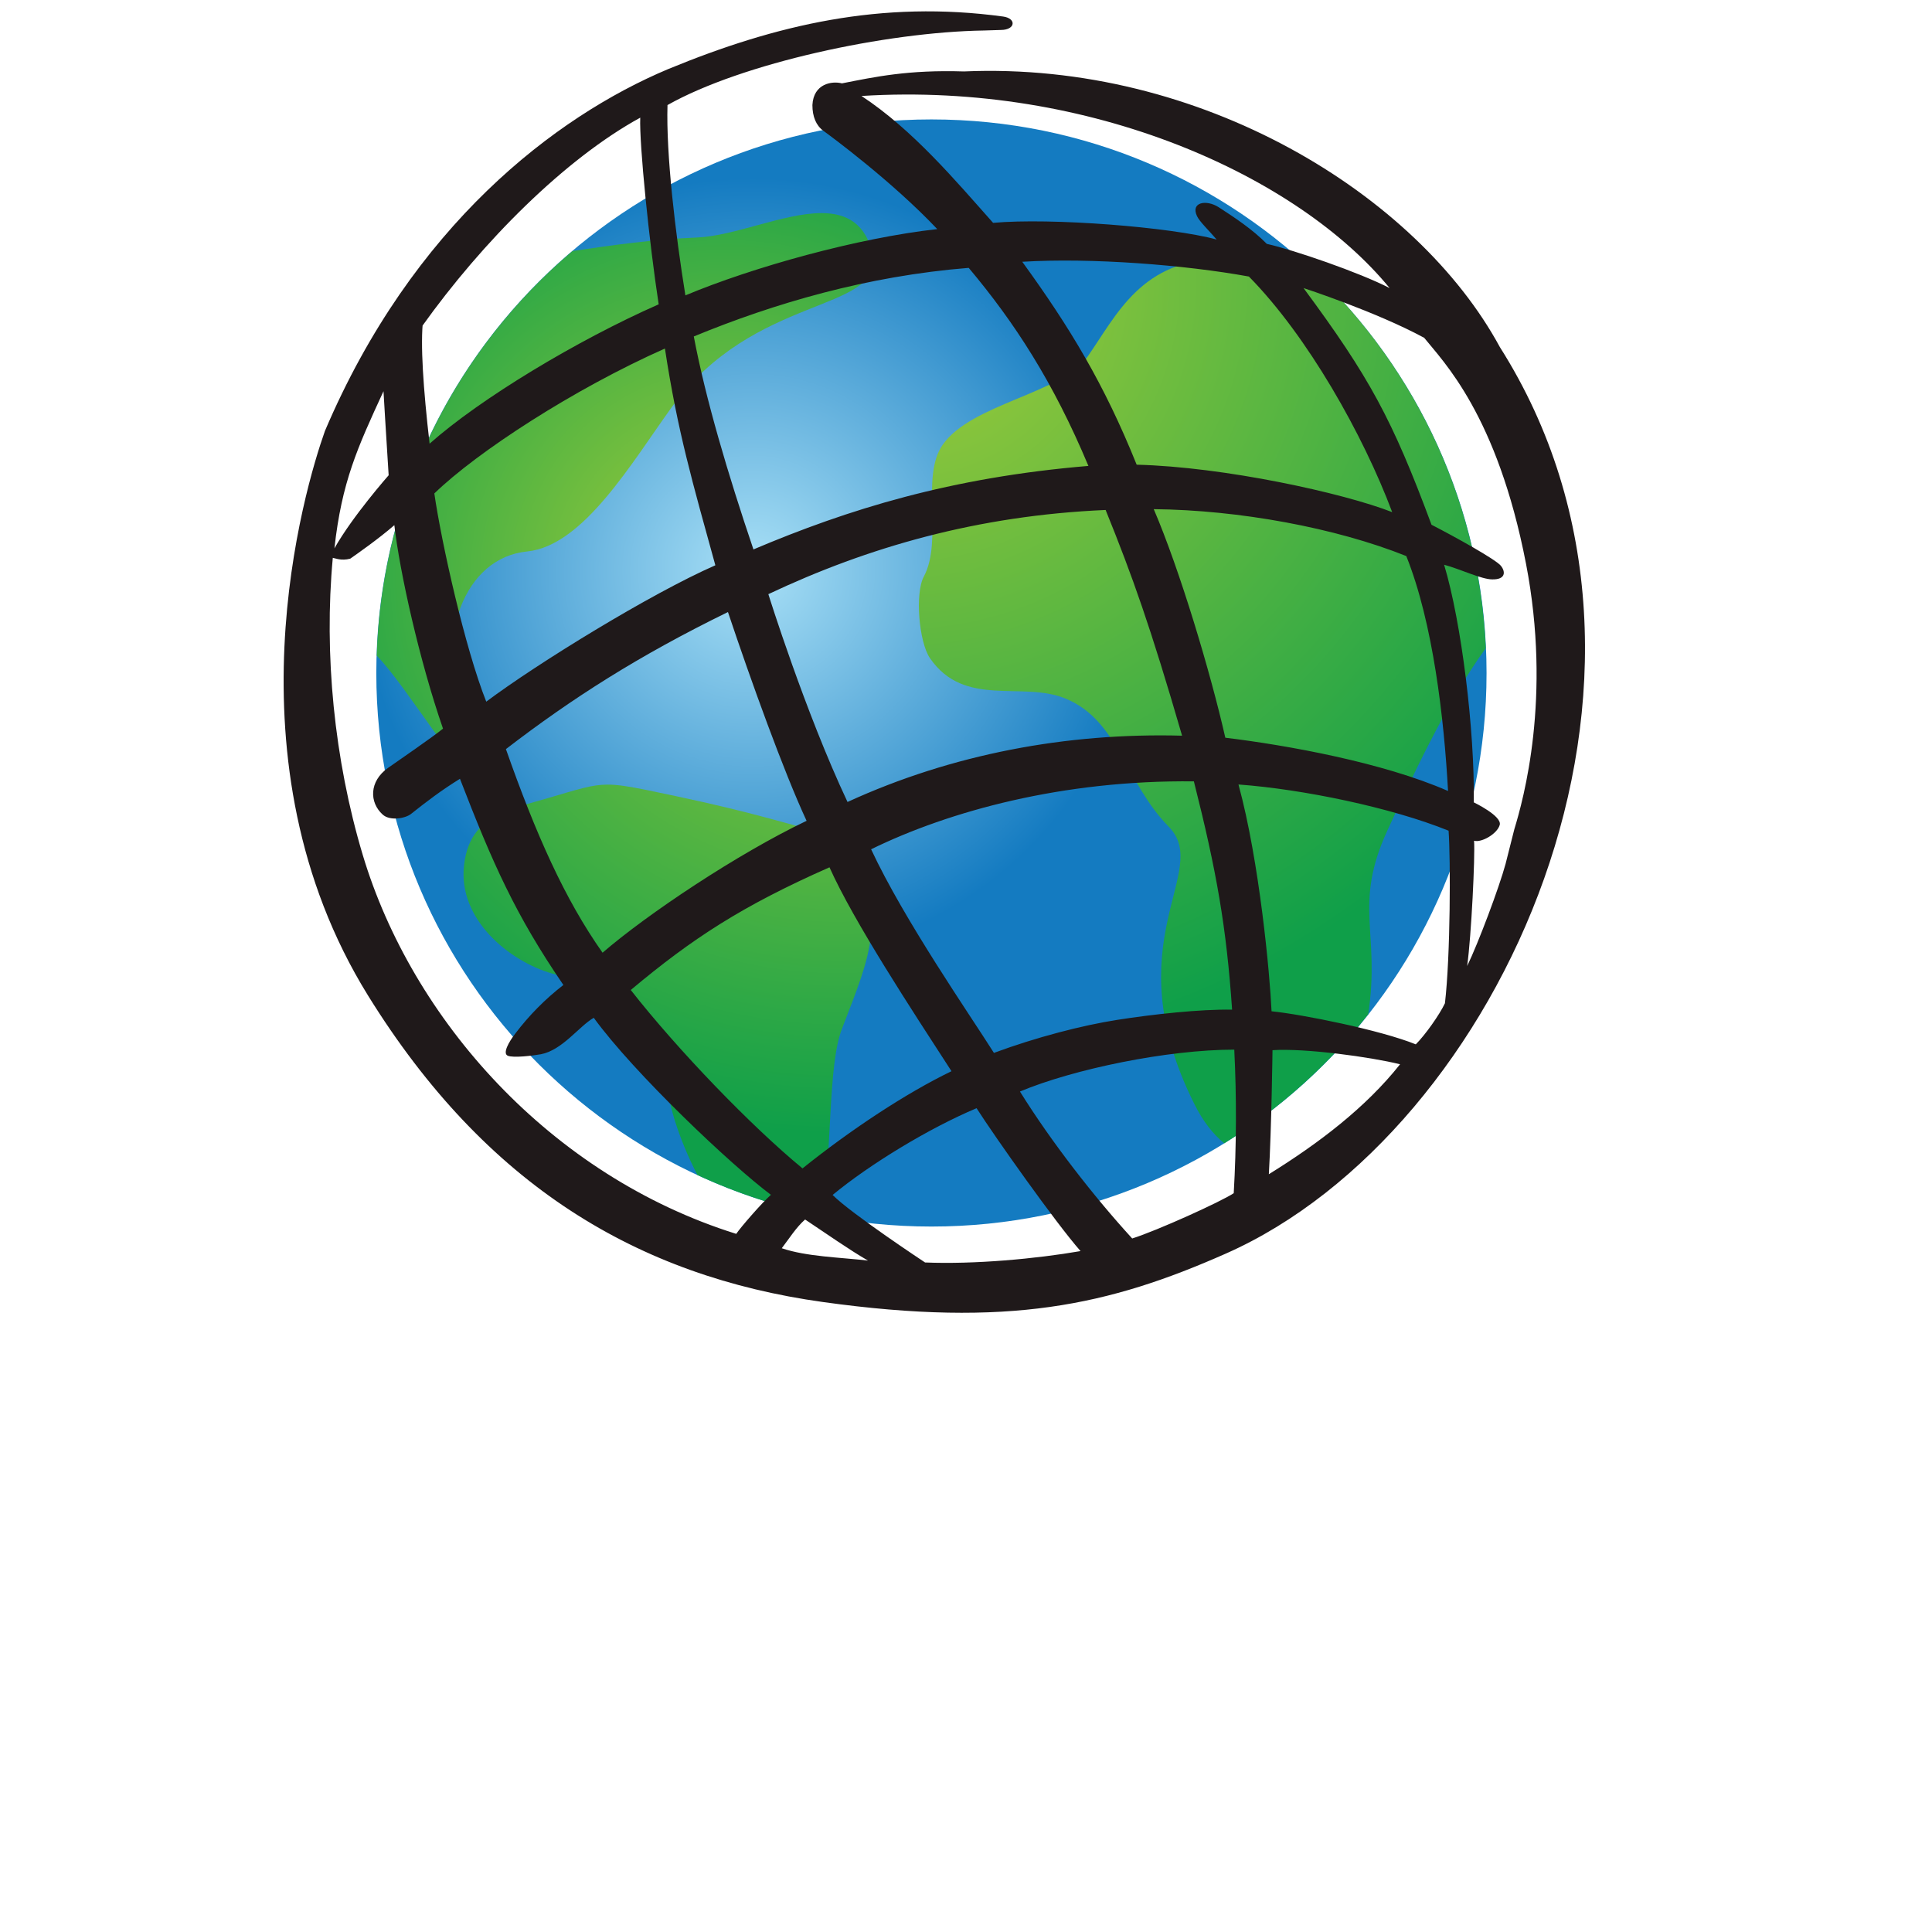
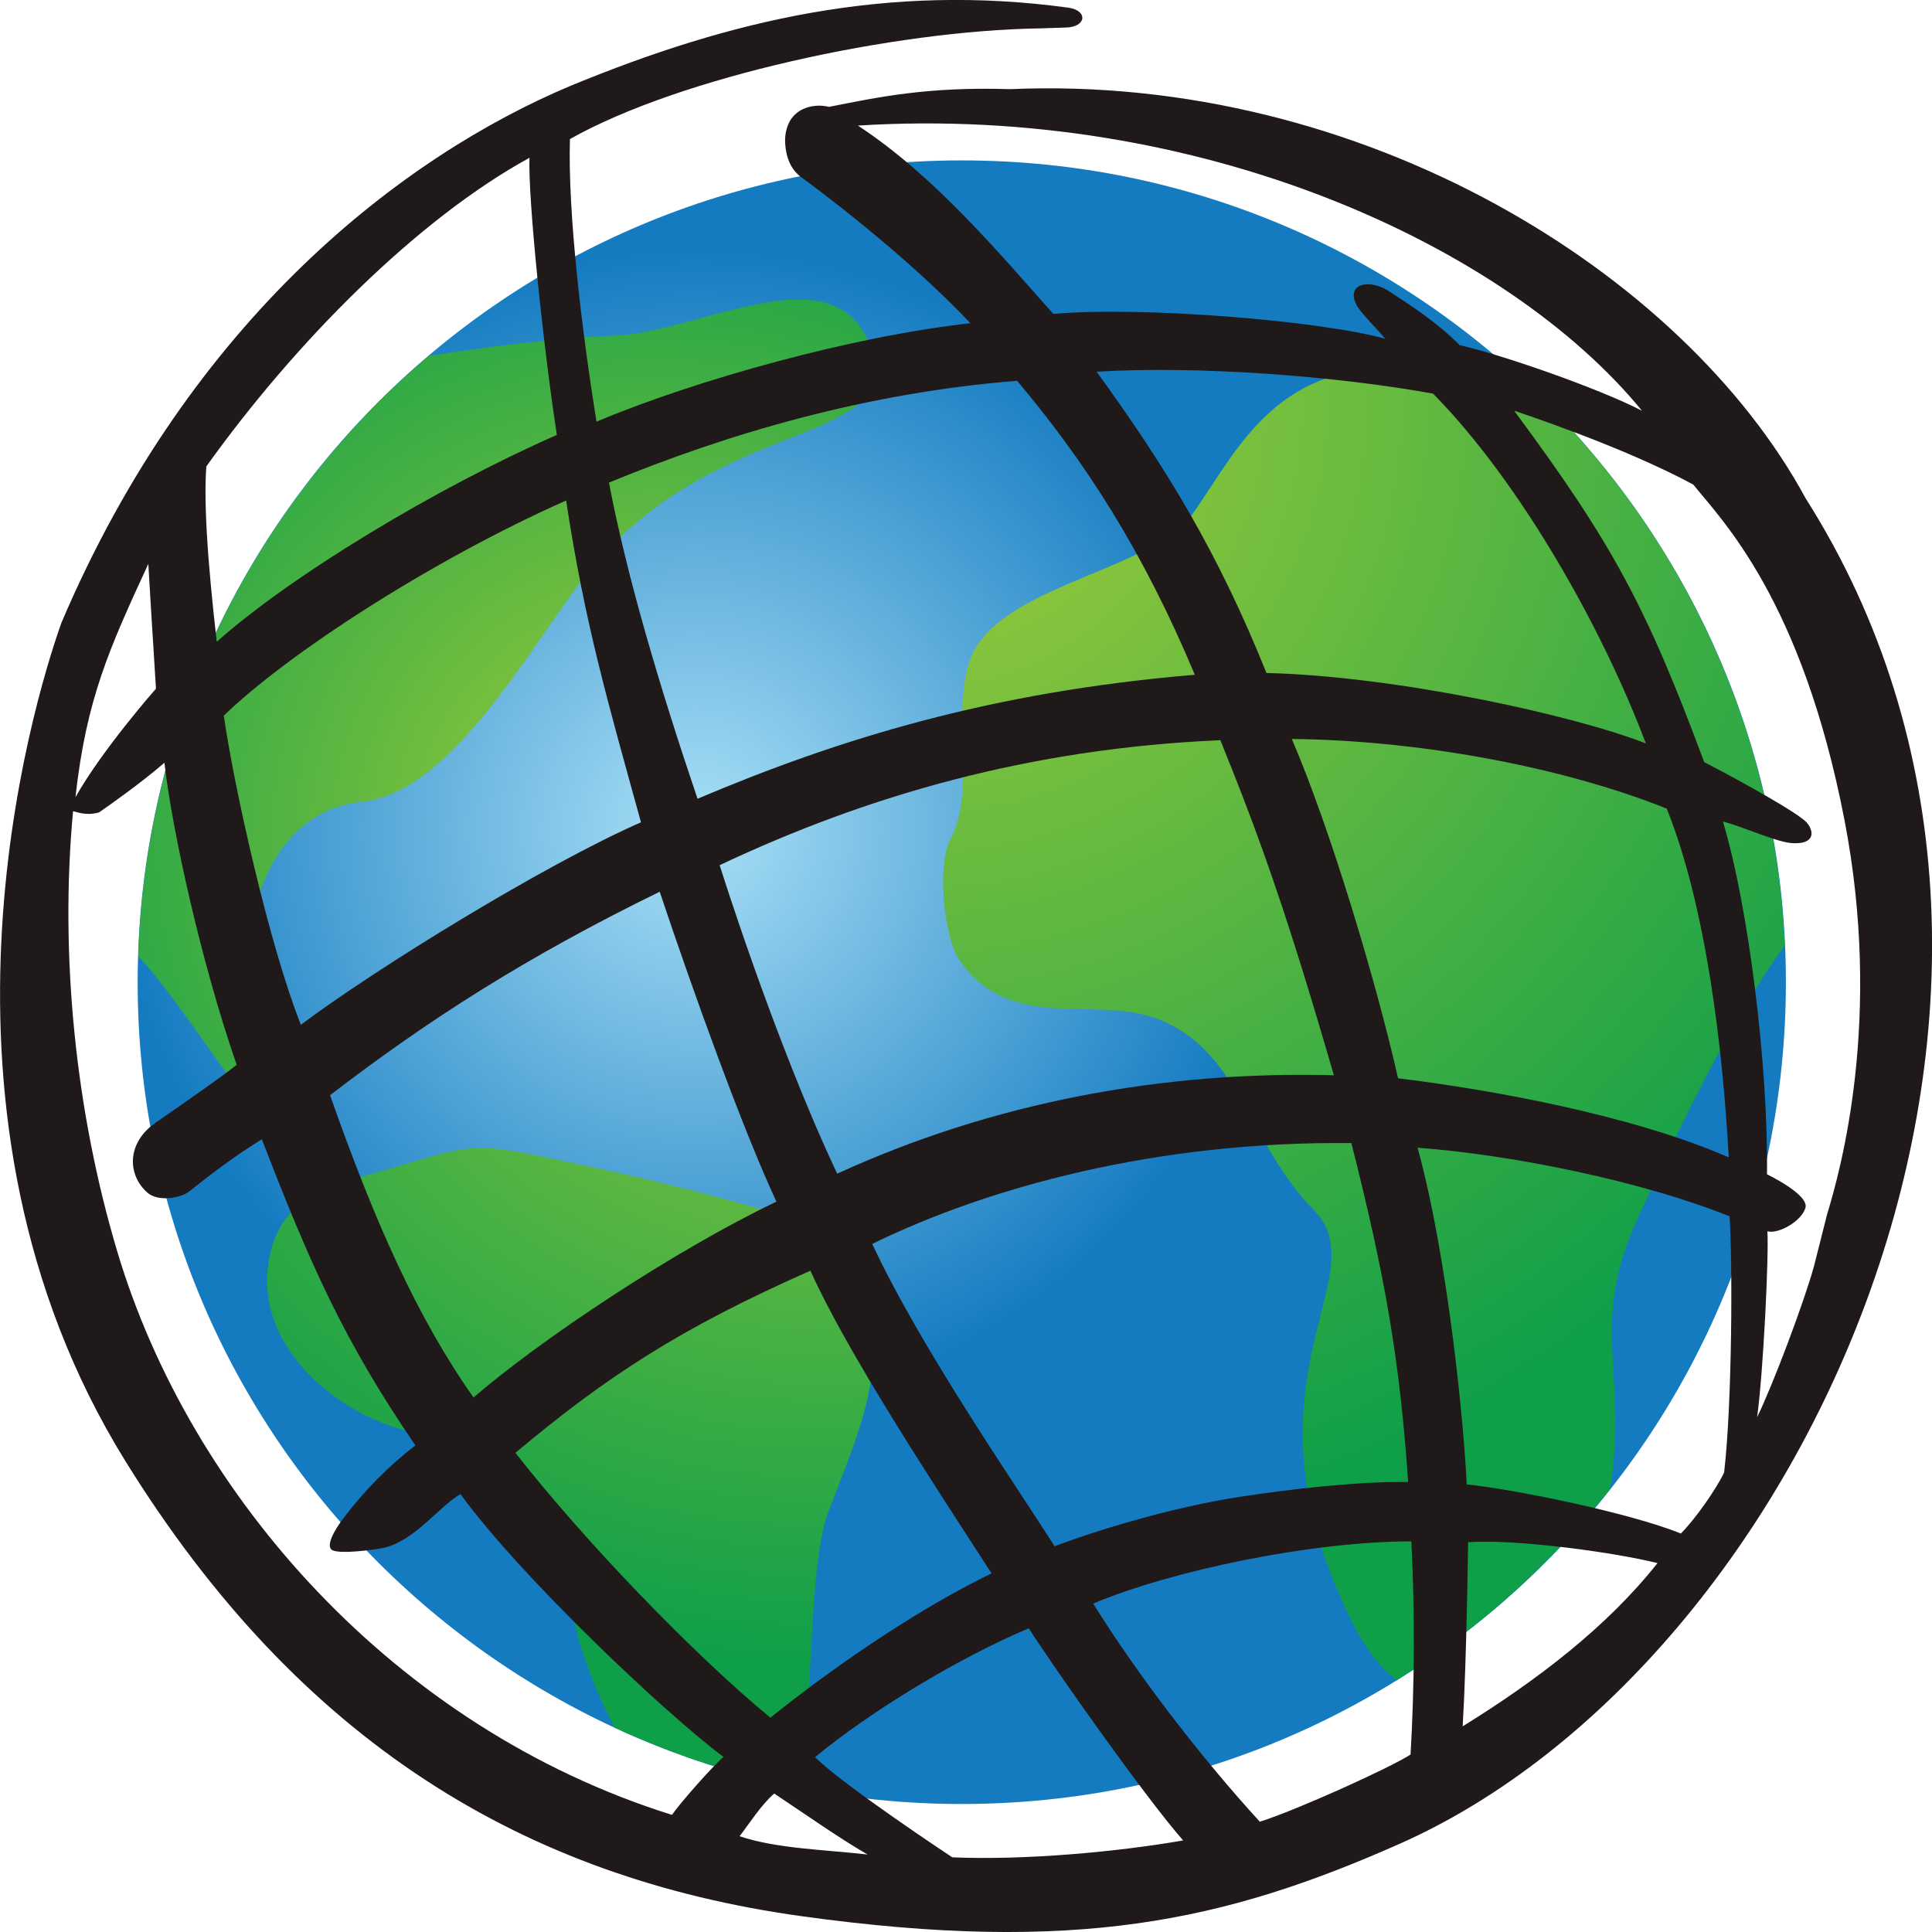
- <svg xmlns="http://www.w3.org/2000/svg" xmlns:xlink="http://www.w3.org/1999/xlink" height="2500" viewBox="-12.8 23.6 1096.4 1425.202" width="2500">
-   <radialGradient id="a" cx="377.99" cy="444.28" gradientUnits="userSpaceOnUse" r="289.58">
+ <svg xmlns="http://www.w3.org/2000/svg" xmlns:xlink="http://www.w3.org/1999/xlink" viewBox="32 32 960 960">
+   <radialGradient id="b" cx="377.99" cy="444.28" r="289.58" gradientUnits="userSpaceOnUse">
    <stop offset="0" stop-color="#a9e0f6" />
    <stop offset="1" stop-color="#147bc1" />
  </radialGradient>
-   <linearGradient id="b">
+   <linearGradient id="a">
    <stop offset="0" stop-color="#a4cd39" />
    <stop offset=".96" stop-color="#0f9f49" />
    <stop offset="1" stop-color="#0f9f49" />
  </linearGradient>
-   <radialGradient id="c" cx="358.49" cy="448.47" gradientUnits="userSpaceOnUse" r="354.3" xlink:href="#b" />
-   <radialGradient id="d" cx="440.58" cy="425.25" gradientUnits="userSpaceOnUse" r="452.2" xlink:href="#b" />
-   <radialGradient id="e" cx="487.84" cy="232.55" gradientUnits="userSpaceOnUse" r="595.54" xlink:href="#b" />
-   <path d="m100.4 520.1c0 225.5 183.4 408.3 409.5 408.3s409.5-182.8 409.5-408.3-183.4-408.4-409.5-408.4-409.5 182.9-409.5 408.4" fill="url(#a)" />
-   <path d="m337 198.8c-31.5 1.3-61.8 5.5-91.9 10-85.4 72.3-140.6 178.8-144.4 298.4 24.2 25.4 56 82.7 92.8 115.9a132.9 132.9 0 0 1 15.8-5.7c-18-20.9-43.3-48.6-47.1-61.4-18.5-62.5 3-121 49.5-125.6 41.6-4.2 77.3-65.9 106.7-106.5 60.5-83.4 153.3-69.5 148.7-111.2-5.4-24.4-19.8-31.9-38.3-31.9-27.7 0-64.3 16.9-91.8 18" fill="url(#c)" />
-   <path d="m226.8 612.4-17.5 5c-5 1.3-9 3.3-15.8 5.7-15 6.7-25.9 16.9-28.4 38.8-4.6 39.7 33.2 70.8 65.1 79.9 40.4 11.6 43.8-1.9 65 26.7 14.9 20 17.7 57 25.3 81.4a251.3 251.3 0 0 0 16.8 40.5 407.1 407.1 0 0 0 91.7 30c7.9-47 4.3-110.5 14.9-137.9 21.6-56.2 33.8-81 4.6-138.9-64.3-18.2-83.9-23.9-148.6-37.2-13.3-2.7-21.5-4-28.9-4-11.5 0-21 3.2-44.2 10" fill="url(#d)" />
-   <path d="m625 286.8c-18.9 27.1-85.5 34.5-106.8 64.9-16.6 23.7.5 70.3-13.9 97.2-6.7 12.4-3.6 48.4 4.5 60.2 25.6 37.2 68.2 16.5 100.2 29.9 39.1 16.2 43.6 61.5 76 94.5s-41.4 84.2 18.9 204.6c6.4 12.9 14 22.4 22 28.9a410.9 410.9 0 0 0 106.2-95.2c9.2-60.8-11.4-80.2 14.3-135.9 15.9-34.3 43.1-93.8 72.4-134.1-4.9-112.7-55.7-213.6-134.2-284.5-7.4 2-16.7 2.4-29.5.1a158.4 158.4 0 0 0 -29.9-2.9c-60.5 0-78.6 41.5-100.2 72.3" fill="url(#e)" />
-   <path d="m378.6 428.9c69.7-29.5 145.3-53.1 247.1-61.6-26-62.1-54.6-106-88.3-146.1-75 6-143.6 26.2-202.8 50.6 8.7 46 25.2 101.6 44 157.1m324.9 171.1c-96.4-1.1-180.5 21.9-238.1 50.1 24.4 52.3 72.6 121.7 90.6 150.2 31.4-11.6 65-20.3 91.2-24.4s60.9-7.9 84.5-7.5c-4.2-60.9-11.4-102-28.2-168.4m-255.5 15.2c77-35.3 161.6-51.2 246.8-48.9-23.3-80.3-36.6-117.6-56.4-166.5-94.6 4.1-175.3 27.4-248.8 62.1 0 0 27.1 86.9 58.4 153.3m296.1-387.6c-47.2-8.6-116.1-14-167.2-10.9 34.9 48.1 60.4 90 84.4 149.7 64.6 1.6 152.5 20.9 188.5 35-21.5-57.2-62.3-129.7-105.7-173.8m146.9 379.5c-2.9-53-11-123.9-30.8-173.3-52.2-20.9-123.6-34-186.3-34.6 19.3 45 41.8 120.2 52.8 168.6 45.3 5.5 116.1 18.2 164.3 39.3m-43.1-371c-67.4-82.3-219.9-152.3-389.6-141.7 37.9 24.9 69.5 62.6 97.1 93.6 42.4-3.9 131.4 3.1 164.9 12.3-5.7-6.7-12.7-13.3-14.5-17.3-4.8-10.2 6.7-12.4 15.9-6.6 11.6 7.5 25 16.3 35.6 27.1 19.7 4.4 68.1 21 90.6 32.6m81.2 396.1c-1.9 6.6-13.5 13.2-18.9 11.6.8 11.7-2 69.9-5.1 92.4 8.1-16.6 23.6-57.9 28.3-75.2l6.5-25.7c6.6-21.7 27.7-97 8.6-195.9-21.3-109.9-61.2-149.2-75.1-166.6-35.4-19.2-89-36.7-89-36.7 48.5 65.6 65.4 96.5 94.4 174.6 16.9 8.7 47.5 25.6 51.2 30.3s3.2 10.2-6.4 10c-8 0-23.5-7.6-35.5-10.8 12.8 42.5 22.6 122 21.9 175.3 0 0 21.1 10.1 19.1 16.7m-61.9 161.8c7-7 17.4-21.7 21.5-30.3 4.1-34.9 4.2-106.5 2.7-127.3-42.2-17.1-107.4-30.6-155-34.1 15.5 56.7 23.2 140.1 24.4 167.3 22.8 2.3 80.5 13.9 106.4 24.4m-108.4 95.8c37-22.9 71.6-49.3 96.8-81.1-21.7-5.4-70.1-12-94.1-10.4 0 0-.7 57.4-2.7 91.5m-100.8 47.4c18.4-5.8 65.2-27 74.9-33.4a989.1 989.1 0 0 0 .4-105.9c-49.2 0-118.5 14.3-158.1 30.9 23 37 54.7 77.7 82.8 108.4m-221-32.1c13.7 13.8 68.2 49.8 68.2 49.8 36.2 1.5 82-2.7 114.7-8.4-18.1-20.5-63-84-76.7-105.4-34.8 14.6-78.9 41.4-106.2 64m-148.9-151.2c34.7 44.3 88.9 100.5 126.7 131.6 35.7-28.6 76.2-55.4 109.9-71.7-29.1-44.9-72-110.2-90-150.4-64.5 28.5-101.1 52.4-146.6 90.5m-92.1-177.7c22.1 62.8 43.4 110.7 71.3 150.2 32.6-28.2 99.4-72.9 150.5-97.3-16.8-36.1-41.1-103.5-58-154-65.9 32.2-115 63.6-163.8 101.1m-52.8-188.6c5.2 36.1 22.6 114.1 38.3 153.6 37.2-27.9 121.3-79.7 169-100.6-16.7-60.6-27.9-98.8-37.2-159.9-67.3 29.9-138.5 76.3-170.1 106.9m-8.2-128.7c-2.3 18.2.1 51.8 4.7 92 37.2-33.1 109-76.4 169-102.8-7-45.6-14.4-118.3-13.6-137.7-55.5 30.4-116.4 91.4-161.1 154.1m181.6-189.9c79.8-32.9 157.5-51 247.2-38.8 10 1.4 9.1 9.8-1.5 9.9l-12.6.4c-72.2 1.1-178.5 24-233.5 55-1.1 36.5 5.8 94.6 13.2 140.4 49.9-20.9 127.2-42.4 185.8-48.9-33.3-35.2-78.6-68.6-84-72.5s-8.1-10.5-8.1-19c.8-15.9 14.5-17.9 21.8-16 24.4-4.8 48.7-10.1 90-8.8 174.8-7.6 334.4 90.9 395.3 203.3 154.4 243.4.1 579.3-202 668.7-86.5 38.3-160.6 54.8-297.2 35.8s-248.8-85.8-335.7-226.1c-107.1-172.9-46.8-374.3-31.8-416.5 64.5-151.6 170.1-232 253.1-266.9m-206.1 299.6c-1.7-26.2-3.8-62-3.8-62-19.3 41.8-30.8 67-36.2 115.9 13.5-23.9 40-53.9 40-53.9m282 530.8c-29.1-21.7-100.9-89.6-130.7-130.6-11 6.4-23.2 23.9-39 26.9-6.2 1.1-20.3 2.8-24.4 1.1s.9-10.4 5.4-16.2a191 191 0 0 1 35.6-36c-35.4-51.8-52.2-89.7-76.3-152.1-14 8.7-24.1 16.4-36.2 26-4.1 3.2-15.4 5.3-20.8.4-9.9-8.9-10.1-24.5 3.9-34.4 5.7-4 34-23.5 40.6-29-17.4-50.1-32-115.9-35.9-150.1-11.6 10.1-27.9 21.5-32.5 24.7-6.6 1.8-11-.3-12.9-.6-6.6 70.8 1 148.8 22.1 219.2 36.3 121.1 138.1 236.5 275.5 279.5 3.2-4.8 19-23 25.6-28.8m71.6 48.5c-13.6-7.8-30.6-19.8-46.4-30.3-6.6 5.8-11.9 14.3-17.2 21.2 18.2 6.2 42.7 6.7 63.6 9.1" fill="#1f191a" />
+   <radialGradient xlink:href="#a" id="d" cx="358.49" cy="448.47" r="354.3" gradientUnits="userSpaceOnUse" />
+   <radialGradient xlink:href="#a" id="e" cx="440.58" cy="425.25" r="452.2" gradientUnits="userSpaceOnUse" />
+   <radialGradient xlink:href="#a" id="f" cx="487.84" cy="232.55" r="595.54" gradientUnits="userSpaceOnUse" />
+   <path fill="url(#b)" d="M100.4 520.1c0 225.5 183.4 408.3 409.5 408.3s409.5-182.8 409.5-408.3S736 111.7 509.9 111.7 100.4 294.6 100.4 520.1" />
+   <path fill="url(#d)" d="M337 198.8c-31.5 1.3-61.8 5.5-91.9 10-85.4 72.3-140.6 178.8-144.4 298.4 24.2 25.4 56 82.7 92.8 115.9a133 133 0 0 1 15.8-5.7c-18-20.9-43.3-48.6-47.1-61.4-18.5-62.5 3-121 49.5-125.6 41.6-4.2 77.3-65.9 106.7-106.5 60.5-83.4 153.3-69.5 148.7-111.2-5.4-24.4-19.8-31.9-38.3-31.9-27.7 0-64.3 16.9-91.8 18" />
+   <path fill="url(#e)" d="m226.8 612.4-17.5 5c-5 1.3-9 3.3-15.8 5.7-15 6.7-25.9 16.9-28.4 38.8-4.6 39.7 33.2 70.8 65.1 79.9 40.4 11.6 43.8-1.9 65 26.7 14.9 20 17.7 57 25.3 81.4a251.3 251.3 0 0 0 16.8 40.5 407 407 0 0 0 91.7 30c7.9-47 4.3-110.5 14.9-137.9 21.6-56.2 33.8-81 4.6-138.9-64.3-18.2-83.9-23.9-148.6-37.2-13.3-2.7-21.5-4-28.9-4-11.5 0-21 3.2-44.2 10" />
+   <path fill="url(#f)" d="M625 286.8c-18.9 27.1-85.5 34.5-106.8 64.9-16.6 23.7.5 70.3-13.9 97.2-6.7 12.4-3.6 48.4 4.5 60.2C534.4 546.3 577 525.6 609 539c39.1 16.2 43.6 61.5 76 94.5s-41.4 84.2 18.9 204.6c6.4 12.9 14 22.4 22 28.9a410.9 410.9 0 0 0 106.2-95.2c9.2-60.8-11.4-80.2 14.3-135.9 15.9-34.3 43.1-93.8 72.4-134.1-4.9-112.7-55.7-213.6-134.2-284.5-7.4 2-16.7 2.4-29.5.1a158.4 158.4 0 0 0-29.9-2.9c-60.5 0-78.6 41.5-100.2 72.3" />
+   <path fill="#1f191a" d="M378.6 428.9c69.7-29.5 145.3-53.1 247.1-61.6-26-62.1-54.6-106-88.3-146.1-75 6-143.6 26.2-202.8 50.6 8.7 46 25.2 101.6 44 157.1M703.5 600c-96.4-1.1-180.5 21.9-238.1 50.1 24.4 52.3 72.6 121.7 90.6 150.2 31.4-11.6 65-20.3 91.2-24.4s60.9-7.9 84.5-7.5c-4.2-60.9-11.4-102-28.2-168.4M448 615.2c77-35.3 161.6-51.2 246.8-48.9-23.3-80.3-36.6-117.6-56.4-166.5-94.6 4.1-175.3 27.4-248.8 62.1 0 0 27.1 86.9 58.4 153.3m296.1-387.6c-47.2-8.6-116.1-14-167.2-10.9 34.9 48.1 60.4 90 84.4 149.7 64.6 1.6 152.5 20.9 188.5 35-21.5-57.2-62.3-129.7-105.7-173.8M891 607.1c-2.9-53-11-123.9-30.8-173.3-52.2-20.9-123.6-34-186.3-34.6 19.3 45 41.8 120.2 52.8 168.6C772 573.3 842.8 586 891 607.1m-43.1-371C780.5 153.8 628 83.8 458.3 94.4c37.9 24.9 69.5 62.6 97.1 93.6 42.4-3.9 131.4 3.1 164.9 12.3-5.7-6.7-12.7-13.3-14.5-17.3-4.8-10.2 6.7-12.4 15.9-6.6 11.6 7.5 25 16.3 35.6 27.1 19.7 4.4 68.1 21 90.6 32.6m81.2 396.1c-1.9 6.6-13.5 13.2-18.9 11.6.8 11.7-2 69.9-5.1 92.4 8.1-16.6 23.6-57.9 28.3-75.2l6.5-25.7c6.6-21.7 27.7-97 8.6-195.9-21.3-109.9-61.2-149.2-75.1-166.6-35.4-19.2-89-36.7-89-36.7 48.5 65.6 65.4 96.5 94.4 174.6 16.9 8.7 47.5 25.6 51.2 30.3s3.2 10.2-6.4 10c-8 0-23.5-7.6-35.5-10.8 12.8 42.5 22.6 122 21.9 175.3 0 0 21.1 10.1 19.1 16.7M867.2 794c7-7 17.4-21.7 21.5-30.3 4.1-34.9 4.2-106.5 2.7-127.3-42.2-17.1-107.4-30.6-155-34.1 15.5 56.7 23.2 140.1 24.4 167.3 22.8 2.3 80.5 13.9 106.4 24.4m-108.4 95.8c37-22.9 71.6-49.3 96.8-81.1-21.7-5.4-70.1-12-94.1-10.4 0 0-.7 57.4-2.7 91.5M658 937.2c18.4-5.8 65.2-27 74.9-33.4a989 989 0 0 0 .4-105.9c-49.2 0-118.5 14.3-158.1 30.9 23 37 54.7 77.7 82.8 108.4m-221-32.1c13.7 13.8 68.2 49.8 68.2 49.8 36.2 1.5 82-2.7 114.7-8.4-18.1-20.5-63-84-76.7-105.4-34.8 14.6-78.9 41.4-106.2 64M288.1 753.9c34.7 44.3 88.9 100.5 126.7 131.6 35.7-28.6 76.2-55.4 109.9-71.7-29.1-44.9-72-110.2-90-150.4-64.5 28.5-101.1 52.4-146.6 90.5M196 576.2c22.1 62.8 43.4 110.7 71.3 150.2 32.6-28.2 99.4-72.9 150.5-97.3-16.8-36.1-41.1-103.5-58-154-65.9 32.2-115 63.6-163.8 101.1m-52.8-188.6c5.2 36.1 22.6 114.1 38.3 153.6 37.2-27.9 121.3-79.7 169-100.6-16.7-60.6-27.9-98.8-37.2-159.9C246 310.6 174.8 357 143.2 387.6M135 258.9c-2.3 18.2.1 51.8 4.7 92 37.2-33.1 109-76.4 169-102.8-7-45.6-14.4-118.3-13.6-137.7-55.5 30.4-116.4 91.4-161.1 154.1M315.6 74.6c79.8-32.9 157.5-51 247.2-38.8 10 1.4 9.1 9.8-1.5 9.9l-12.6.4c-72.2 1.1-178.5 24-233.5 55-1.1 36.5 5.8 94.6 13.2 140.4 49.9-20.9 127.2-42.4 185.8-48.9-33.3-35.2-78.6-68.6-84-72.5s-8.1-10.5-8.1-19c.8-15.9 14.5-17.9 21.8-16 24.4-4.8 48.7-10.1 90-8.8 174.8-7.6 334.4 90.9 395.3 203.3 154.4 243.4.1 579.3-202 668.7-86.5 38.3-160.6 54.8-297.2 35.8S181.2 898.3 94.3 758C-12.8 585.1 47.5 383.7 62.5 341.5c64.5-151.6 170.1-232 253.1-266.9M109.5 374.2c-1.7-26.2-3.8-62-3.8-62-19.3 41.8-30.8 67-36.2 115.9 13.5-23.9 40-53.9 40-53.9m282 530.8c-29.1-21.7-100.9-89.6-130.7-130.6-11 6.4-23.2 23.9-39 26.9-6.2 1.1-20.3 2.8-24.4 1.1s.9-10.4 5.4-16.2a191 191 0 0 1 35.6-36c-35.4-51.8-52.2-89.7-76.3-152.1-14 8.7-24.1 16.4-36.2 26-4.1 3.2-15.4 5.3-20.8.4-9.9-8.9-10.1-24.5 3.9-34.4 5.7-4 34-23.5 40.6-29-17.4-50.1-32-115.9-35.9-150.1-11.6 10.1-27.9 21.5-32.5 24.7-6.6 1.8-11-.3-12.9-.6-6.6 70.8 1 148.8 22.1 219.2 36.3 121.1 138.1 236.5 275.5 279.5 3.2-4.8 19-23 25.6-28.8m71.6 48.5c-13.6-7.8-30.6-19.8-46.4-30.3-6.6 5.8-11.9 14.3-17.2 21.2 18.2 6.2 42.7 6.7 63.6 9.1" />
</svg>
